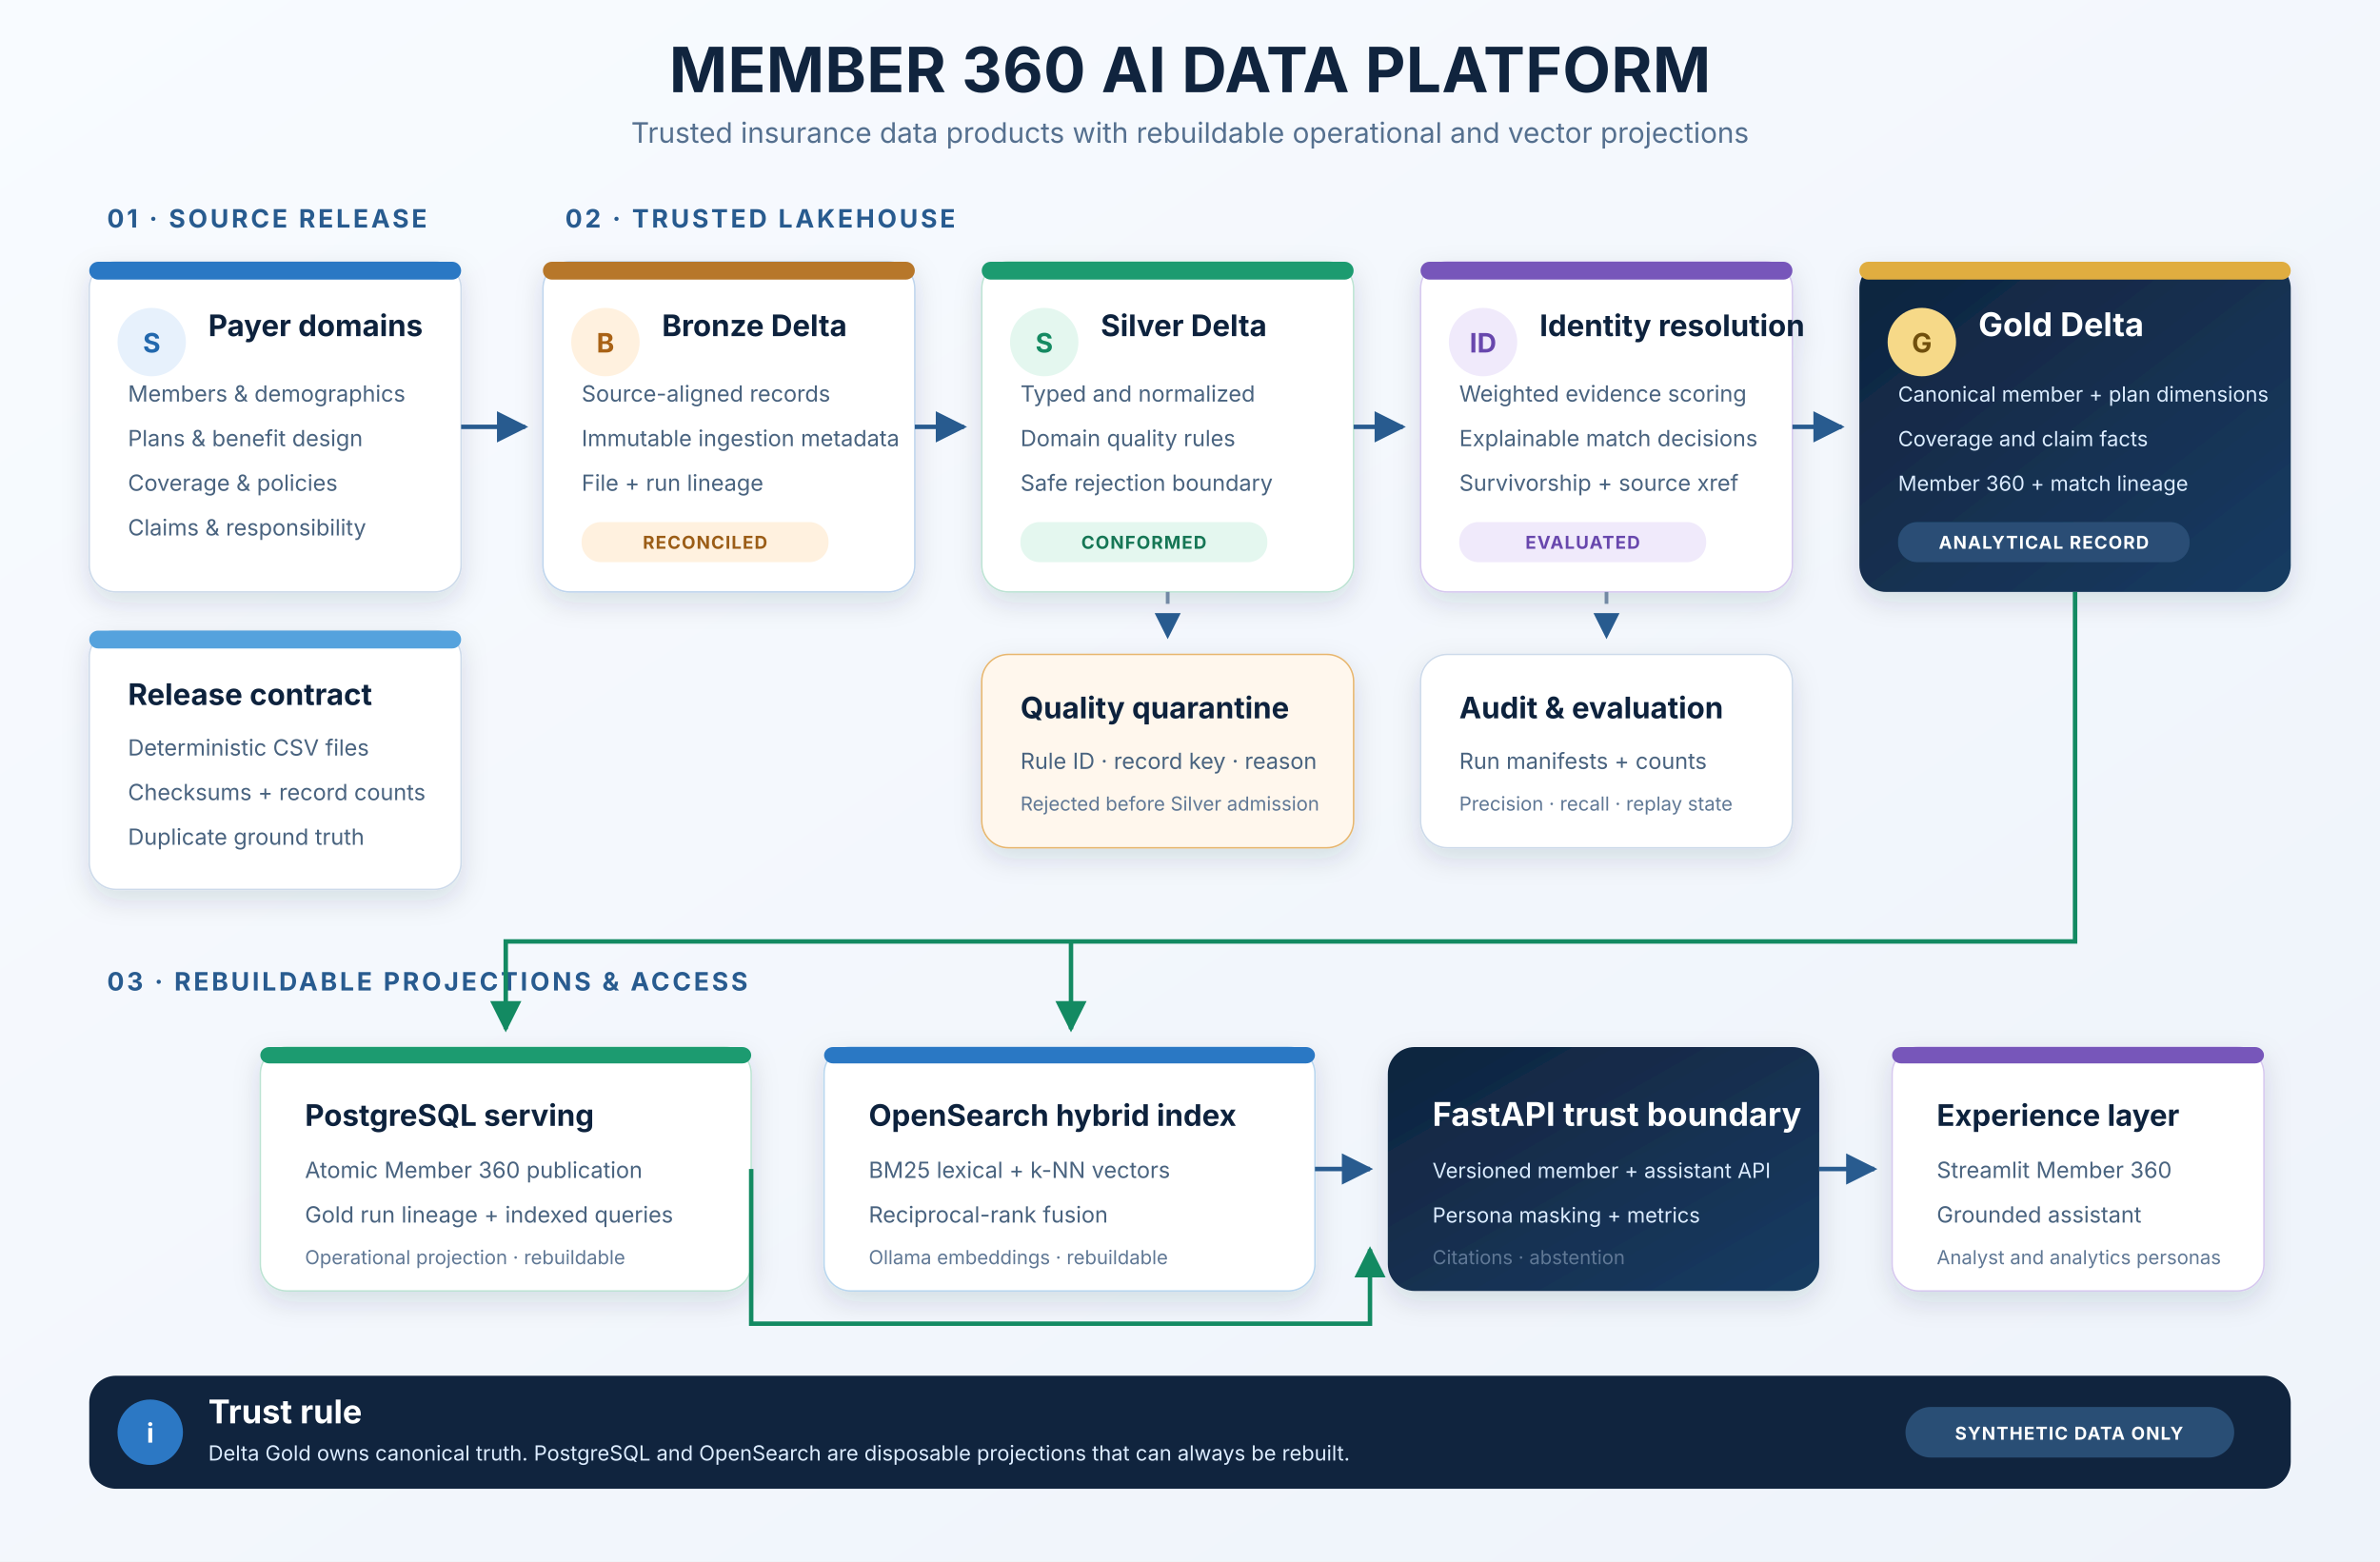
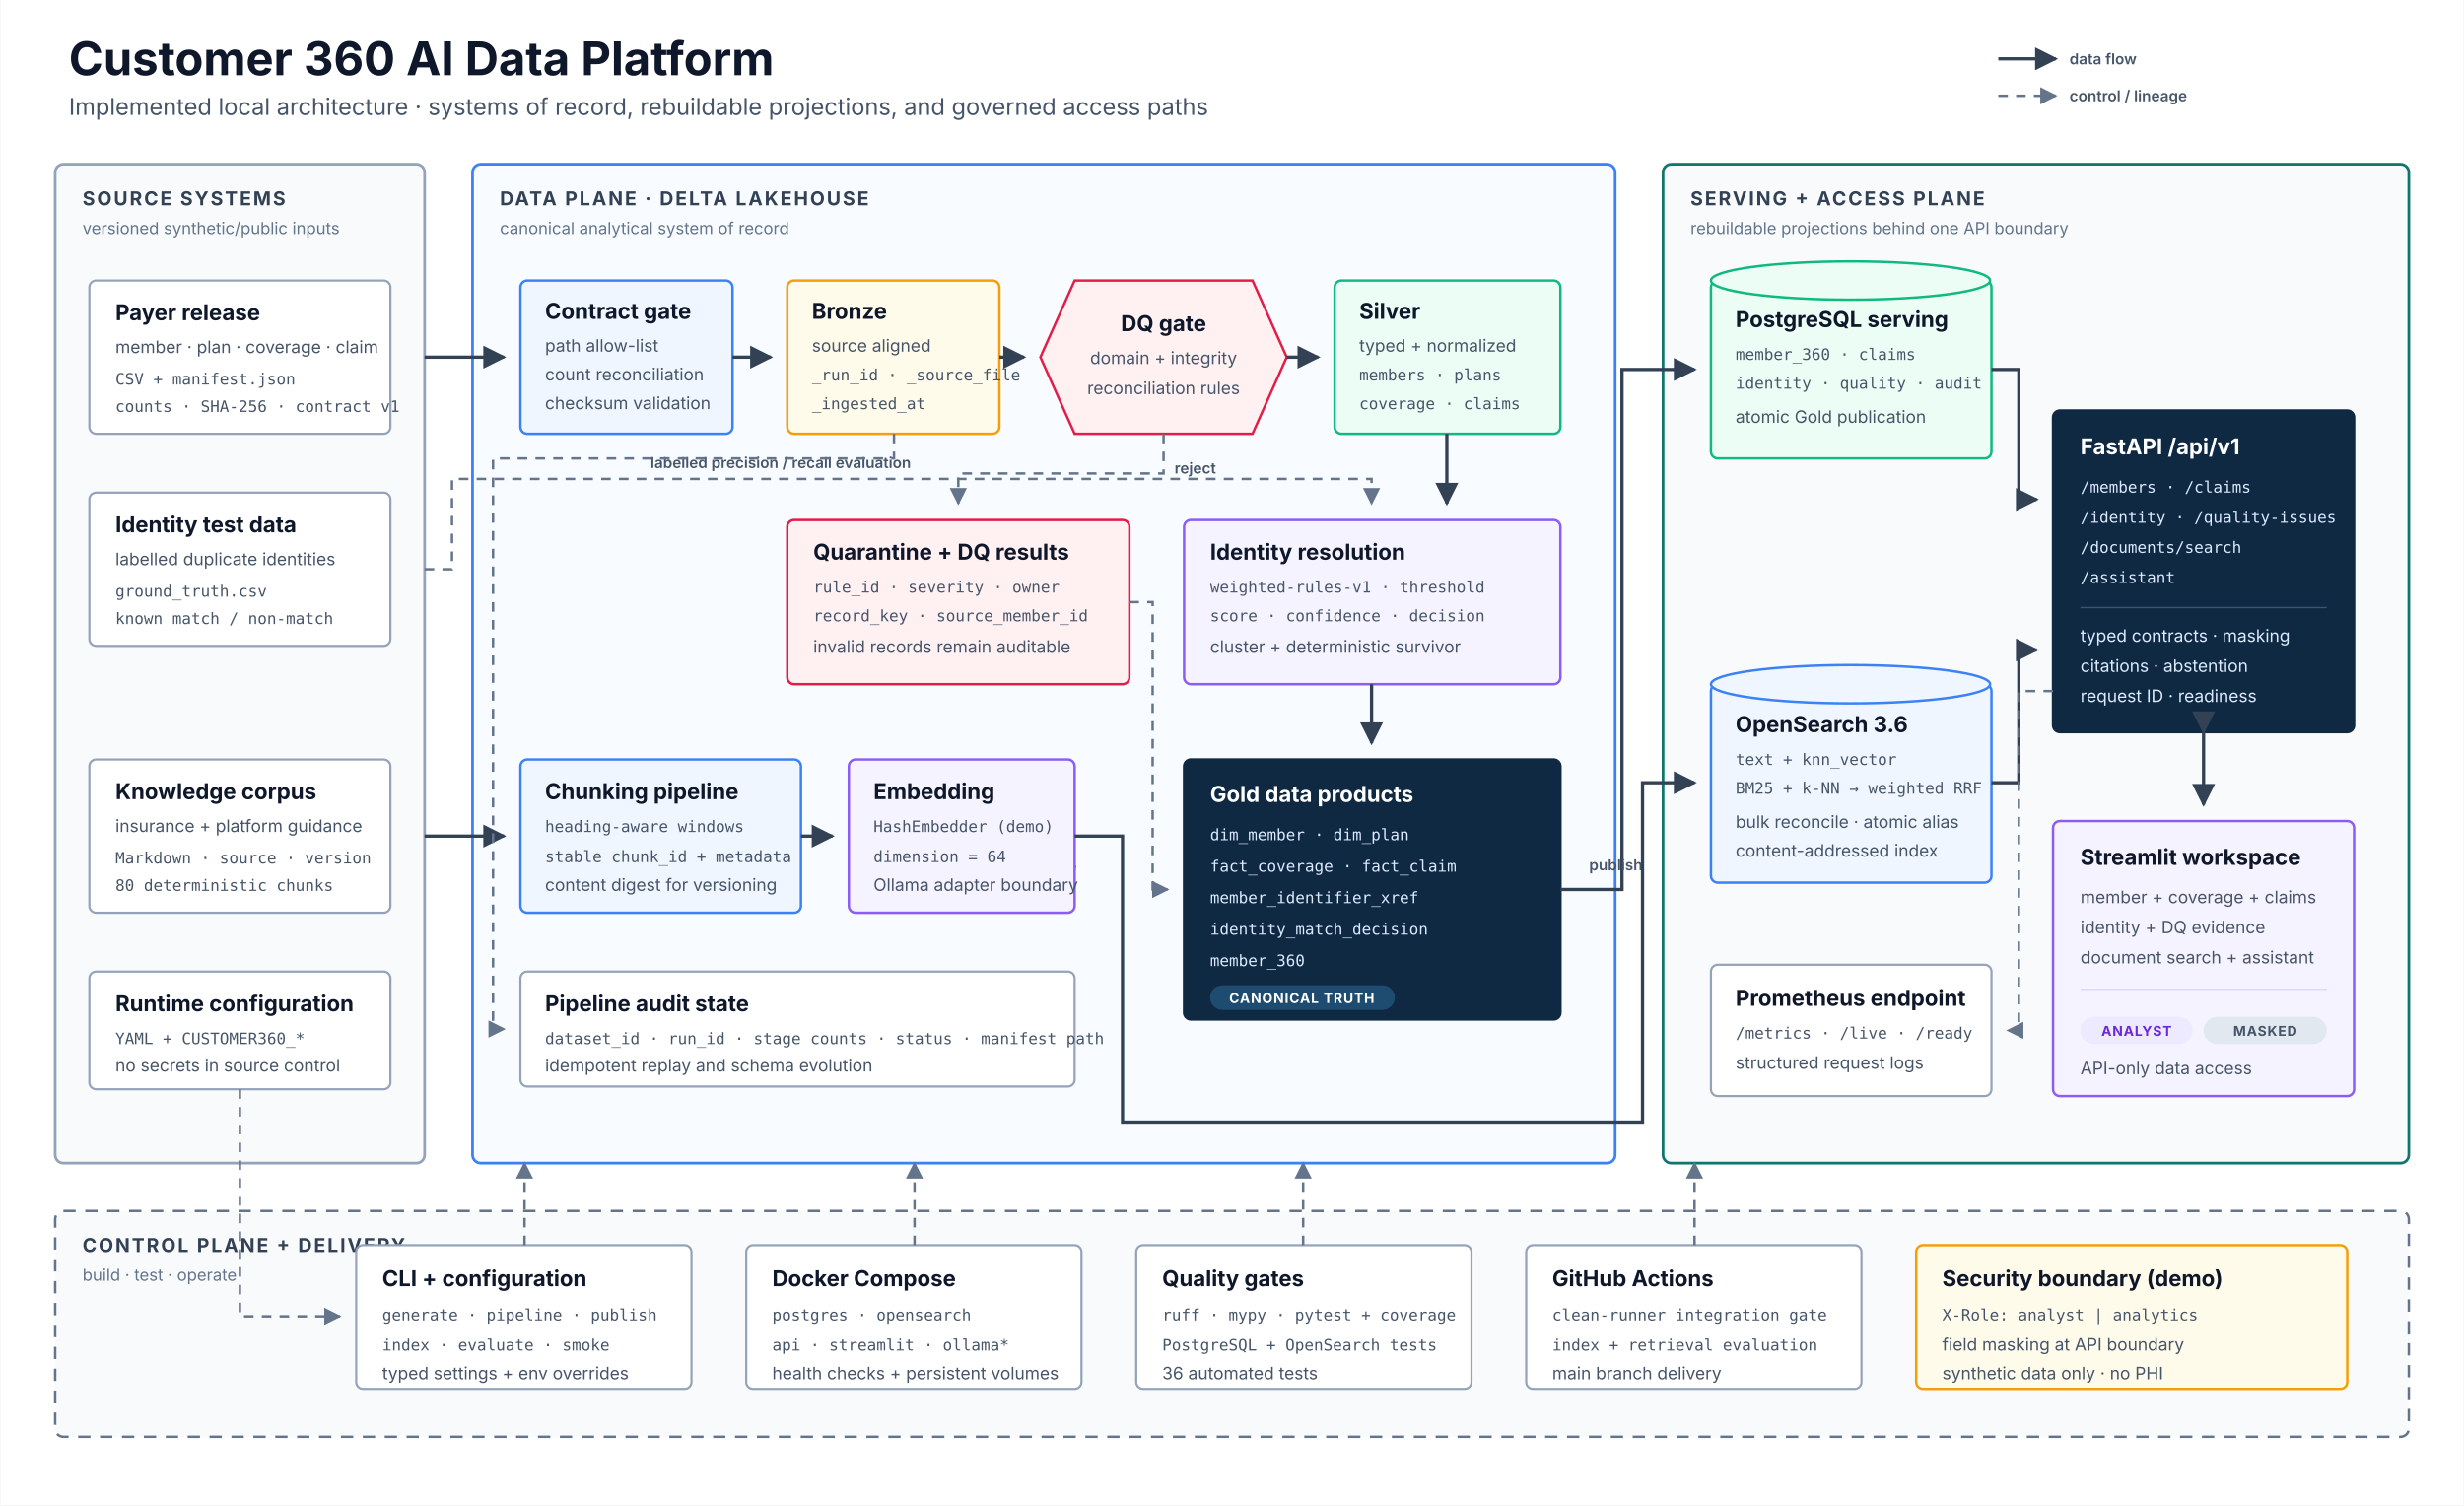
- <svg xmlns="http://www.w3.org/2000/svg" width="1600" height="1050" viewBox="0 0 1600 1050" role="img" aria-labelledby="title desc">
+ <svg xmlns="http://www.w3.org/2000/svg" width="1560" height="953" viewBox="0 0 1800 1100" role="img" aria-labelledby="title desc">
  <defs>
-     <linearGradient id="bg" x1="0" y1="0" x2="1" y2="1">
-       <stop stop-color="#f8fbff" />
-       <stop offset="1" stop-color="#eef3fa" />
-     </linearGradient>
-     <linearGradient id="navy" x1="0" y1="0" x2="1" y2="1">
-       <stop stop-color="#10243e" />
-       <stop offset="1" stop-color="#173b62" />
-     </linearGradient>
-     <filter id="shadow" x="-20%" y="-20%" width="140%" height="150%">
-       <feDropShadow dx="0" dy="7" stdDeviation="9" flood-color="#16304f" flood-opacity="0.13" />
-     </filter>
-     <marker id="arrow" viewBox="0 0 10 10" refX="9" refY="5" markerWidth="7" markerHeight="7" orient="auto-start-reverse">
-       <path d="M0 0L10 5L0 10Z" fill="#285b8f" />
+     <marker id="data-arrow" viewBox="0 0 10 10" refX="9" refY="5" markerWidth="7" markerHeight="7" orient="auto">
+       <path d="M0 0L10 5L0 10Z" fill="#334155" />
    </marker>
-     <marker id="arrow-green" viewBox="0 0 10 10" refX="9" refY="5" markerWidth="7" markerHeight="7" orient="auto-start-reverse">
-       <path d="M0 0L10 5L0 10Z" fill="#138a62" />
+     <marker id="meta-arrow" viewBox="0 0 10 10" refX="9" refY="5" markerWidth="7" markerHeight="7" orient="auto">
+       <path d="M0 0L10 5L0 10Z" fill="#64748b" />
    </marker>
    <style>
-       .title{font:700 42px Inter,Arial,sans-serif;fill:#10243e;letter-spacing:.3px}.subtitle{font:400 19px Inter,Arial,sans-serif;fill:#55708f}.section{font:700 17px Inter,Arial,sans-serif;fill:#285b8f;letter-spacing:1.8px}.card-title{font:700 20px Inter,Arial,sans-serif;fill:#10243e}.body{font:400 15px Inter,Arial,sans-serif;fill:#49637f}.small{font:400 13px Inter,Arial,sans-serif;fill:#607895}.white-title{font:700 22px Inter,Arial,sans-serif;fill:#fff}.white-body{font:400 14px Inter,Arial,sans-serif;fill:#dcecff}.pill{font:700 12px Inter,Arial,sans-serif;letter-spacing:.7px}.num{font:700 18px Inter,Arial,sans-serif}.arrow{fill:none;stroke:#285b8f;stroke-width:3;marker-end:url(#arrow)}.arrow-green{fill:none;stroke:#138a62;stroke-width:3;marker-end:url(#arrow-green)}.dash{fill:none;stroke:#7289a4;stroke-width:2.5;stroke-dasharray:8 7;marker-end:url(#arrow)}
+       .title{font:700 34px Inter,Arial,sans-serif;fill:#0f172a}.subtitle{font:400 17px Inter,Arial,sans-serif;fill:#475569}
+       .zone{fill:#f8fafc;stroke:#94a3b8;stroke-width:2}.zone-data{fill:#f8fbff;stroke:#3b82f6;stroke-width:2}.zone-serve{fill:#f8fafc;stroke:#0f766e;stroke-width:2}
+       .zone-label{font:700 14px Inter,Arial,sans-serif;letter-spacing:1.4px;fill:#334155}.zone-note{font:400 12px Inter,Arial,sans-serif;fill:#64748b}
+       .box{fill:#fff;stroke:#94a3b8;stroke-width:1.6}.box-blue{fill:#eff6ff;stroke:#3b82f6;stroke-width:1.8}.box-green{fill:#ecfdf5;stroke:#10b981;stroke-width:1.8}.box-purple{fill:#f5f3ff;stroke:#8b5cf6;stroke-width:1.8}.box-amber{fill:#fffbeb;stroke:#f59e0b;stroke-width:1.8}.box-red{fill:#fff1f2;stroke:#e11d48;stroke-width:1.8}.box-dark{fill:#0f2942;stroke:#0f2942;stroke-width:1.8}
+       .node-title{font:700 16px Inter,Arial,sans-serif;fill:#0f172a}.node-sub{font:400 12.5px Inter,Arial,sans-serif;fill:#475569}.node-mono{font:500 11.5px ui-monospace,SFMono-Regular,Menlo,monospace;fill:#475569}.white{fill:#fff}.white-sub{fill:#dbeafe}
+       .data{fill:none;stroke:#334155;stroke-width:2.4;marker-end:url(#data-arrow)}.data-bi{fill:none;stroke:#334155;stroke-width:2.4;marker-start:url(#data-arrow);marker-end:url(#data-arrow)}
+       .meta{fill:none;stroke:#64748b;stroke-width:1.8;stroke-dasharray:7 6;marker-end:url(#meta-arrow)}.boundary{fill:none;stroke:#94a3b8;stroke-width:1.5;stroke-dasharray:8 7}
+       .label{font:600 11px Inter,Arial,sans-serif;fill:#475569}.pill{font:700 10px Inter,Arial,sans-serif;letter-spacing:.6px}
    </style>
  </defs>
-   <rect width="1600" height="1050" fill="url(#bg)" />
-   <text x="800" y="62" text-anchor="middle" class="title">MEMBER 360 AI DATA PLATFORM</text>
-   <text x="800" y="96" text-anchor="middle" class="subtitle">Trusted insurance data products with rebuildable operational and vector projections</text>
-   <text x="72" y="153" class="section">01 · SOURCE RELEASE</text>
-   <g filter="url(#shadow)">
-     <rect x="60" y="176" width="250" height="222" rx="18" fill="#fff" stroke="#cddaea" />
-     <rect x="60" y="176" width="250" height="12" rx="6" fill="#2c78c4" />
-     <circle cx="102" cy="230" r="23" fill="#e7f1fc" />
-     <text x="102" y="237" text-anchor="middle" class="num" fill="#2368ad">S</text>
-     <text x="140" y="226" class="card-title">Payer domains</text>
-     <text x="86" y="270" class="body">Members &amp; demographics</text>
-     <text x="86" y="300" class="body">Plans &amp; benefit design</text>
-     <text x="86" y="330" class="body">Coverage &amp; policies</text>
-     <text x="86" y="360" class="body">Claims &amp; responsibility</text>
+   <rect width="1800" height="1100" fill="#ffffff" />
+   <text x="50" y="55" class="title">Customer 360 AI Data Platform</text>
+   <text x="50" y="84" class="subtitle">Implemented local architecture · systems of record, rebuildable projections, and governed access paths</text>
+   <g transform="translate(1460 43)">
+     <line x1="0" y1="0" x2="42" y2="0" class="data" />
+     <text x="52" y="4" class="label">data flow</text>
+     <line x1="0" y1="27" x2="42" y2="27" class="meta" />
+     <text x="52" y="31" class="label">control / lineage</text>
  </g>
-   <g filter="url(#shadow)">
-     <rect x="60" y="424" width="250" height="174" rx="18" fill="#fff" stroke="#cddaea" />
-     <rect x="60" y="424" width="250" height="12" rx="6" fill="#54a2dd" />
-     <text x="86" y="474" class="card-title">Release contract</text>
-     <text x="86" y="508" class="body">Deterministic CSV files</text>
-     <text x="86" y="538" class="body">Checksums + record counts</text>
-     <text x="86" y="568" class="body">Duplicate ground truth</text>
+   <rect x="40" y="120" width="270" height="730" rx="6" class="zone" />
+   <text x="60" y="150" class="zone-label">SOURCE SYSTEMS</text>
+   <text x="60" y="171" class="zone-note">versioned synthetic/public inputs</text>
+   <rect x="65" y="205" width="220" height="112" rx="5" class="box" />
+   <text x="84" y="234" class="node-title">Payer release</text>
+   <text x="84" y="258" class="node-sub">member · plan · coverage · claim</text>
+   <text x="84" y="281" class="node-mono">CSV + manifest.json</text>
+   <text x="84" y="301" class="node-mono">counts · SHA-256 · contract v1</text>
+   <rect x="65" y="360" width="220" height="112" rx="5" class="box" />
+   <text x="84" y="389" class="node-title">Identity test data</text>
+   <text x="84" y="413" class="node-sub">labelled duplicate identities</text>
+   <text x="84" y="436" class="node-mono">ground_truth.csv</text>
+   <text x="84" y="456" class="node-mono">known match / non-match</text>
+   <rect x="65" y="555" width="220" height="112" rx="5" class="box" />
+   <text x="84" y="584" class="node-title">Knowledge corpus</text>
+   <text x="84" y="608" class="node-sub">insurance + platform guidance</text>
+   <text x="84" y="631" class="node-mono">Markdown · source · version</text>
+   <text x="84" y="651" class="node-mono">80 deterministic chunks</text>
+   <rect x="65" y="710" width="220" height="86" rx="5" class="box" />
+   <text x="84" y="739" class="node-title">Runtime configuration</text>
+   <text x="84" y="763" class="node-mono">YAML + CUSTOMER360_*</text>
+   <text x="84" y="783" class="node-sub">no secrets in source control</text>
+   <rect x="345" y="120" width="835" height="730" rx="6" class="zone-data" />
+   <text x="365" y="150" class="zone-label">DATA PLANE · DELTA LAKEHOUSE</text>
+   <text x="365" y="171" class="zone-note">canonical analytical system of record</text>
+   <rect x="380" y="205" width="155" height="112" rx="5" class="box-blue" />
+   <text x="398" y="233" class="node-title">Contract gate</text>
+   <text x="398" y="257" class="node-sub">path allow-list</text>
+   <text x="398" y="278" class="node-sub">count reconciliation</text>
+   <text x="398" y="299" class="node-sub">checksum validation</text>
+   <rect x="575" y="205" width="155" height="112" rx="5" class="box-amber" />
+   <text x="593" y="233" class="node-title">Bronze</text>
+   <text x="593" y="257" class="node-sub">source aligned</text>
+   <text x="593" y="278" class="node-mono">_run_id · _source_file</text>
+   <text x="593" y="299" class="node-mono">_ingested_at</text>
+   <polygon points="785,205 915,205 940,261 915,317 785,317 760,261" class="box-red" />
+   <text x="850" y="242" text-anchor="middle" class="node-title">DQ gate</text>
+   <text x="850" y="266" text-anchor="middle" class="node-sub">domain + integrity</text>
+   <text x="850" y="288" text-anchor="middle" class="node-sub">reconciliation rules</text>
+   <rect x="975" y="205" width="165" height="112" rx="5" class="box-green" />
+   <text x="993" y="233" class="node-title">Silver</text>
+   <text x="993" y="257" class="node-sub">typed + normalized</text>
+   <text x="993" y="278" class="node-mono">members · plans</text>
+   <text x="993" y="299" class="node-mono">coverage · claims</text>
+   <path d="M310 261H368" class="data" />
+   <path d="M535 261H563" class="data" />
+   <path d="M730 261H748" class="data" />
+   <path d="M940 261H963" class="data" />
+   <rect x="575" y="380" width="250" height="120" rx="5" class="box-red" />
+   <text x="594" y="409" class="node-title">Quarantine + DQ results</text>
+   <text x="594" y="433" class="node-mono">rule_id · severity · owner</text>
+   <text x="594" y="454" class="node-mono">record_key · source_member_id</text>
+   <text x="594" y="477" class="node-sub">invalid records remain auditable</text>
+   <path d="M850 317V346H700V368" class="meta" />
+   <text x="858" y="346" class="label">reject</text>
+   <rect x="865" y="380" width="275" height="120" rx="5" class="box-purple" />
+   <text x="884" y="409" class="node-title">Identity resolution</text>
+   <text x="884" y="433" class="node-mono">weighted-rules-v1 · threshold</text>
+   <text x="884" y="454" class="node-mono">score · confidence · decision</text>
+   <text x="884" y="477" class="node-sub">cluster + deterministic survivor</text>
+   <path d="M1057 317V368" class="data" />
+   <path d="M310 416H330V350H1002V368" class="meta" />
+   <text x="475" y="342" class="label">labelled precision / recall evaluation</text>
+   <rect x="865" y="555" width="275" height="190" rx="5" class="box-dark" />
+   <text x="884" y="586" class="node-title white">Gold data products</text>
+   <text x="884" y="614" class="node-mono white-sub">dim_member · dim_plan</text>
+   <text x="884" y="637" class="node-mono white-sub">fact_coverage · fact_claim</text>
+   <text x="884" y="660" class="node-mono white-sub">member_identifier_xref</text>
+   <text x="884" y="683" class="node-mono white-sub">identity_match_decision</text>
+   <text x="884" y="706" class="node-mono white-sub">member_360</text>
+   <rect x="884" y="720" width="135" height="18" rx="9" fill="#1e4b70" />
+   <text x="951" y="733" text-anchor="middle" class="pill white">CANONICAL TRUTH</text>
+   <path d="M1002 500V543" class="data" />
+   <path d="M825 440H842V650H853" class="meta" />
+   <text x="709" y="637" class="label">quality linkage</text>
+   <rect x="380" y="555" width="205" height="112" rx="5" class="box-blue" />
+   <text x="398" y="584" class="node-title">Chunking pipeline</text>
+   <text x="398" y="608" class="node-mono">heading-aware windows</text>
+   <text x="398" y="630" class="node-mono">stable chunk_id + metadata</text>
+   <text x="398" y="651" class="node-sub">content digest for versioning</text>
+   <path d="M310 611H368" class="data" />
+   <rect x="620" y="555" width="165" height="112" rx="5" class="box-purple" />
+   <text x="638" y="584" class="node-title">Embedding</text>
+   <text x="638" y="608" class="node-mono">HashEmbedder (demo)</text>
+   <text x="638" y="630" class="node-mono">dimension = 64</text>
+   <text x="638" y="651" class="node-sub">Ollama adapter boundary</text>
+   <path d="M585 611H608" class="data" />
+   <rect x="380" y="710" width="405" height="84" rx="5" class="box" />
+   <text x="398" y="739" class="node-title">Pipeline audit state</text>
+   <text x="398" y="763" class="node-mono">dataset_id · run_id · stage counts · status · manifest path</text>
+   <text x="398" y="783" class="node-sub">idempotent replay and schema evolution</text>
+   <path d="M653 317V335H360V752H368" class="meta" />
+   <rect x="1215" y="120" width="545" height="730" rx="6" class="zone-serve" />
+   <text x="1235" y="150" class="zone-label">SERVING + ACCESS PLANE</text>
+   <text x="1235" y="171" class="zone-note">rebuildable projections behind one API boundary</text>
+   <g>
+     <rect x="1250" y="205" width="205" height="130" rx="5" class="box-green" />
+     <ellipse cx="1352" cy="205" rx="102" ry="14" fill="#ecfdf5" stroke="#10b981" stroke-width="1.8" />
+     <text x="1268" y="239" class="node-title">PostgreSQL serving</text>
+     <text x="1268" y="263" class="node-mono">member_360 · claims</text>
+     <text x="1268" y="284" class="node-mono">identity · quality · audit</text>
+     <text x="1268" y="309" class="node-sub">atomic Gold publication</text>
  </g>
-   <text x="380" y="153" class="section">02 · TRUSTED LAKEHOUSE</text>
-   <g filter="url(#shadow)">
-     <rect x="365" y="176" width="250" height="222" rx="18" fill="#fff" stroke="#bed4ed" />
-     <rect x="365" y="176" width="250" height="12" rx="6" fill="#b7772a" />
-     <circle cx="407" cy="230" r="23" fill="#fff1df" />
-     <text x="407" y="237" text-anchor="middle" class="num" fill="#a96214">B</text>
-     <text x="445" y="226" class="card-title">Bronze Delta</text>
-     <text x="391" y="270" class="body">Source-aligned records</text>
-     <text x="391" y="300" class="body">Immutable ingestion metadata</text>
-     <text x="391" y="330" class="body">File + run lineage</text>
-     <rect x="391" y="351" width="166" height="27" rx="13" fill="#fff1df" />
-     <text x="474" y="369" text-anchor="middle" class="pill" fill="#9b5d18">RECONCILED</text>
+   <path d="M1140 650H1185V270H1238" class="data" />
+   <text x="1161" y="636" class="label">publish</text>
+   <g>
+     <rect x="1250" y="500" width="205" height="145" rx="5" class="box-blue" />
+     <ellipse cx="1352" cy="500" rx="102" ry="14" fill="#eff6ff" stroke="#3b82f6" stroke-width="1.8" />
+     <text x="1268" y="535" class="node-title">OpenSearch 3.6</text>
+     <text x="1268" y="559" class="node-mono">text + knn_vector</text>
+     <text x="1268" y="580" class="node-mono">BM25 + k-NN → weighted RRF</text>
+     <text x="1268" y="605" class="node-sub">bulk reconcile · atomic alias</text>
+     <text x="1268" y="626" class="node-sub">content-addressed index</text>
  </g>
-   <g filter="url(#shadow)">
-     <rect x="660" y="176" width="250" height="222" rx="18" fill="#fff" stroke="#bce3d3" />
-     <rect x="660" y="176" width="250" height="12" rx="6" fill="#1b9b70" />
-     <circle cx="702" cy="230" r="23" fill="#e4f7ef" />
-     <text x="702" y="237" text-anchor="middle" class="num" fill="#138a62">S</text>
-     <text x="740" y="226" class="card-title">Silver Delta</text>
-     <text x="686" y="270" class="body">Typed and normalized</text>
-     <text x="686" y="300" class="body">Domain quality rules</text>
-     <text x="686" y="330" class="body">Safe rejection boundary</text>
-     <rect x="686" y="351" width="166" height="27" rx="13" fill="#e4f7ef" />
-     <text x="769" y="369" text-anchor="middle" class="pill" fill="#137654">CONFORMED</text>
-   </g>
-   <g filter="url(#shadow)">
-     <rect x="955" y="176" width="250" height="222" rx="18" fill="#fff" stroke="#d6c8ef" />
-     <rect x="955" y="176" width="250" height="12" rx="6" fill="#7757ba" />
-     <circle cx="997" cy="230" r="23" fill="#f0eafb" />
-     <text x="997" y="237" text-anchor="middle" class="num" fill="#6847ad">ID</text>
-     <text x="1035" y="226" class="card-title">Identity resolution</text>
-     <text x="981" y="270" class="body">Weighted evidence scoring</text>
-     <text x="981" y="300" class="body">Explainable match decisions</text>
-     <text x="981" y="330" class="body">Survivorship + source xref</text>
-     <rect x="981" y="351" width="166" height="27" rx="13" fill="#f0eafb" />
-     <text x="1064" y="369" text-anchor="middle" class="pill" fill="#6847ad">EVALUATED</text>
-   </g>
-   <g filter="url(#shadow)">
-     <rect x="1250" y="176" width="290" height="222" rx="18" fill="url(#navy)" />
-     <rect x="1250" y="176" width="290" height="12" rx="6" fill="#e0ad40" />
-     <circle cx="1292" cy="230" r="23" fill="#f6d988" />
-     <text x="1292" y="237" text-anchor="middle" class="num" fill="#70500b">G</text>
-     <text x="1330" y="226" class="white-title">Gold Delta</text>
-     <text x="1276" y="270" class="white-body">Canonical member + plan dimensions</text>
-     <text x="1276" y="300" class="white-body">Coverage and claim facts</text>
-     <text x="1276" y="330" class="white-body">Member 360 + match lineage</text>
-     <rect x="1276" y="351" width="196" height="27" rx="13" fill="#294e75" />
-     <text x="1374" y="369" text-anchor="middle" class="pill" fill="#fff">ANALYTICAL RECORD</text>
-   </g>
-   <path d="M310 287H353" class="arrow" />
-   <path d="M615 287H648" class="arrow" />
-   <path d="M910 287H943" class="arrow" />
-   <path d="M1205 287H1238" class="arrow" />
-   <g filter="url(#shadow)">
-     <rect x="660" y="440" width="250" height="130" rx="18" fill="#fff7ed" stroke="#e7b66e" />
-     <text x="686" y="483" class="card-title" fill="#925615">Quality quarantine</text>
-     <text x="686" y="517" class="body">Rule ID · record key · reason</text>
-     <text x="686" y="545" class="small">Rejected before Silver admission</text>
-   </g>
-   <path d="M785 398V428" class="dash" />
-   <g filter="url(#shadow)">
-     <rect x="955" y="440" width="250" height="130" rx="18" fill="#fff" stroke="#cddaea" />
-     <text x="981" y="483" class="card-title">Audit &amp; evaluation</text>
-     <text x="981" y="517" class="body">Run manifests + counts</text>
-     <text x="981" y="545" class="small">Precision · recall · replay state</text>
-   </g>
-   <path d="M1080 398V428" class="dash" />
-   <text x="72" y="666" class="section">03 · REBUILDABLE PROJECTIONS &amp; ACCESS</text>
-   <path d="M1395 398V633H340V692" class="arrow-green" />
-   <path d="M720 633V692" class="arrow-green" />
-   <g filter="url(#shadow)">
-     <rect x="175" y="704" width="330" height="164" rx="18" fill="#fff" stroke="#bce3d3" />
-     <rect x="175" y="704" width="330" height="11" rx="6" fill="#1b9b70" />
-     <text x="205" y="757" class="card-title">PostgreSQL serving</text>
-     <text x="205" y="792" class="body">Atomic Member 360 publication</text>
-     <text x="205" y="822" class="body">Gold run lineage + indexed queries</text>
-     <text x="205" y="850" class="small">Operational projection · rebuildable</text>
-   </g>
-   <g filter="url(#shadow)">
-     <rect x="554" y="704" width="330" height="164" rx="18" fill="#fff" stroke="#b8d6ef" />
-     <rect x="554" y="704" width="330" height="11" rx="6" fill="#2c78c4" />
-     <text x="584" y="757" class="card-title">OpenSearch hybrid index</text>
-     <text x="584" y="792" class="body">BM25 lexical + k-NN vectors</text>
-     <text x="584" y="822" class="body">Reciprocal-rank fusion</text>
-     <text x="584" y="850" class="small">Ollama embeddings · rebuildable</text>
-   </g>
-   <g filter="url(#shadow)">
-     <rect x="933" y="704" width="290" height="164" rx="18" fill="url(#navy)" />
-     <text x="963" y="757" class="white-title">FastAPI trust boundary</text>
-     <text x="963" y="792" class="white-body">Versioned member + assistant API</text>
-     <text x="963" y="822" class="white-body">Persona masking + metrics</text>
-     <text x="963" y="850" class="small" fill="#c9ddf2">Citations · abstention</text>
-   </g>
-   <g filter="url(#shadow)">
-     <rect x="1272" y="704" width="250" height="164" rx="18" fill="#fff" stroke="#d6c8ef" />
-     <rect x="1272" y="704" width="250" height="11" rx="6" fill="#7757ba" />
-     <text x="1302" y="757" class="card-title">Experience layer</text>
-     <text x="1302" y="792" class="body">Streamlit Member 360</text>
-     <text x="1302" y="822" class="body">Grounded assistant</text>
-     <text x="1302" y="850" class="small">Analyst and analytics personas</text>
-   </g>
-   <path d="M505 786V890H921V840" class="arrow-green" />
-   <path d="M884 786H921" class="arrow" />
-   <path d="M1223 786H1260" class="arrow" />
-   <rect x="60" y="925" width="1480" height="76" rx="18" fill="#10243e" />
-   <circle cx="101" cy="963" r="22" fill="#2c78c4" />
-   <text x="101" y="970" text-anchor="middle" class="num" fill="#fff">i</text>
-   <text x="140" y="957" class="white-title">Trust rule</text>
-   <text x="140" y="982" class="white-body">Delta Gold owns canonical truth. PostgreSQL and OpenSearch are disposable projections that can always be rebuilt.</text>
-   <rect x="1281" y="946" width="221" height="34" rx="17" fill="#294e75" />
-   <text x="1391" y="968" text-anchor="middle" class="pill" fill="#fff">SYNTHETIC DATA ONLY</text>
+   <path d="M785 611H820V820H1200V572H1238" class="data" />
+   <rect x="1500" y="300" width="220" height="235" rx="5" class="box-dark" />
+   <text x="1520" y="332" class="node-title white">FastAPI /api/v1</text>
+   <text x="1520" y="360" class="node-mono white-sub">/members · /claims</text>
+   <text x="1520" y="382" class="node-mono white-sub">/identity · /quality-issues</text>
+   <text x="1520" y="404" class="node-mono white-sub">/documents/search</text>
+   <text x="1520" y="426" class="node-mono white-sub">/assistant</text>
+   <line x1="1520" y1="444" x2="1700" y2="444" stroke="#315777" />
+   <text x="1520" y="469" class="node-sub white-sub">typed contracts · masking</text>
+   <text x="1520" y="491" class="node-sub white-sub">citations · abstention</text>
+   <text x="1520" y="513" class="node-sub white-sub">request ID · readiness</text>
+   <path d="M1455 270H1475V365H1488" class="data" />
+   <path d="M1455 572H1475V475H1488" class="data" />
+   <rect x="1250" y="705" width="205" height="96" rx="5" class="box" />
+   <text x="1268" y="735" class="node-title">Prometheus endpoint</text>
+   <text x="1268" y="759" class="node-mono">/metrics · /live · /ready</text>
+   <text x="1268" y="781" class="node-sub">structured request logs</text>
+   <path d="M1500 505H1475V753H1467" class="meta" />
+   <rect x="1500" y="600" width="220" height="201" rx="5" class="box-purple" />
+   <text x="1520" y="632" class="node-title">Streamlit workspace</text>
+   <text x="1520" y="660" class="node-sub">member + coverage + claims</text>
+   <text x="1520" y="682" class="node-sub">identity + DQ evidence</text>
+   <text x="1520" y="704" class="node-sub">document search + assistant</text>
+   <line x1="1520" y1="723" x2="1700" y2="723" stroke="#ddd6fe" />
+   <rect x="1520" y="743" width="82" height="20" rx="10" fill="#ede9fe" />
+   <text x="1561" y="757" text-anchor="middle" class="pill" fill="#6d28d9">ANALYST</text>
+   <rect x="1610" y="743" width="90" height="20" rx="10" fill="#e2e8f0" />
+   <text x="1655" y="757" text-anchor="middle" class="pill" fill="#475569">MASKED</text>
+   <text x="1520" y="785" class="node-sub">API-only data access</text>
+   <path d="M1610 535V588" class="data-bi" />
+   <rect x="40" y="885" width="1720" height="165" rx="6" fill="#f8fafc" stroke="#64748b" stroke-width="1.8" stroke-dasharray="9 7" />
+   <text x="60" y="915" class="zone-label">CONTROL PLANE + DELIVERY</text>
+   <text x="60" y="936" class="zone-note">build · test · operate</text>
+   <rect x="260" y="910" width="245" height="105" rx="5" class="box" />
+   <text x="279" y="940" class="node-title">CLI + configuration</text>
+   <text x="279" y="965" class="node-mono">generate · pipeline · publish</text>
+   <text x="279" y="987" class="node-mono">index · evaluate · smoke</text>
+   <text x="279" y="1008" class="node-sub">typed settings + env overrides</text>
+   <rect x="545" y="910" width="245" height="105" rx="5" class="box" />
+   <text x="564" y="940" class="node-title">Docker Compose</text>
+   <text x="564" y="965" class="node-mono">postgres · opensearch</text>
+   <text x="564" y="987" class="node-mono">api · streamlit · ollama*</text>
+   <text x="564" y="1008" class="node-sub">health checks + persistent volumes</text>
+   <rect x="830" y="910" width="245" height="105" rx="5" class="box" />
+   <text x="849" y="940" class="node-title">Quality gates</text>
+   <text x="849" y="965" class="node-mono">ruff · mypy · pytest + coverage</text>
+   <text x="849" y="987" class="node-mono">PostgreSQL + OpenSearch tests</text>
+   <text x="849" y="1008" class="node-sub">36 automated tests</text>
+   <rect x="1115" y="910" width="245" height="105" rx="5" class="box" />
+   <text x="1134" y="940" class="node-title">GitHub Actions</text>
+   <text x="1134" y="965" class="node-mono">clean-runner integration gate</text>
+   <text x="1134" y="987" class="node-mono">index + retrieval evaluation</text>
+   <text x="1134" y="1008" class="node-sub">main branch delivery</text>
+   <rect x="1400" y="910" width="315" height="105" rx="5" class="box-amber" />
+   <text x="1419" y="940" class="node-title">Security boundary (demo)</text>
+   <text x="1419" y="965" class="node-mono">X-Role: analyst | analytics</text>
+   <text x="1419" y="987" class="node-sub">field masking at API boundary</text>
+   <text x="1419" y="1008" class="node-sub">synthetic data only · no PHI</text>
+   <path d="M175 796V962H248" class="meta" />
+   <path d="M383 910V850" class="meta" />
+   <path d="M668 910V850" class="meta" />
+   <path d="M952 910V850" class="meta" />
+   <path d="M1238 910V850" class="meta" />
</svg>
